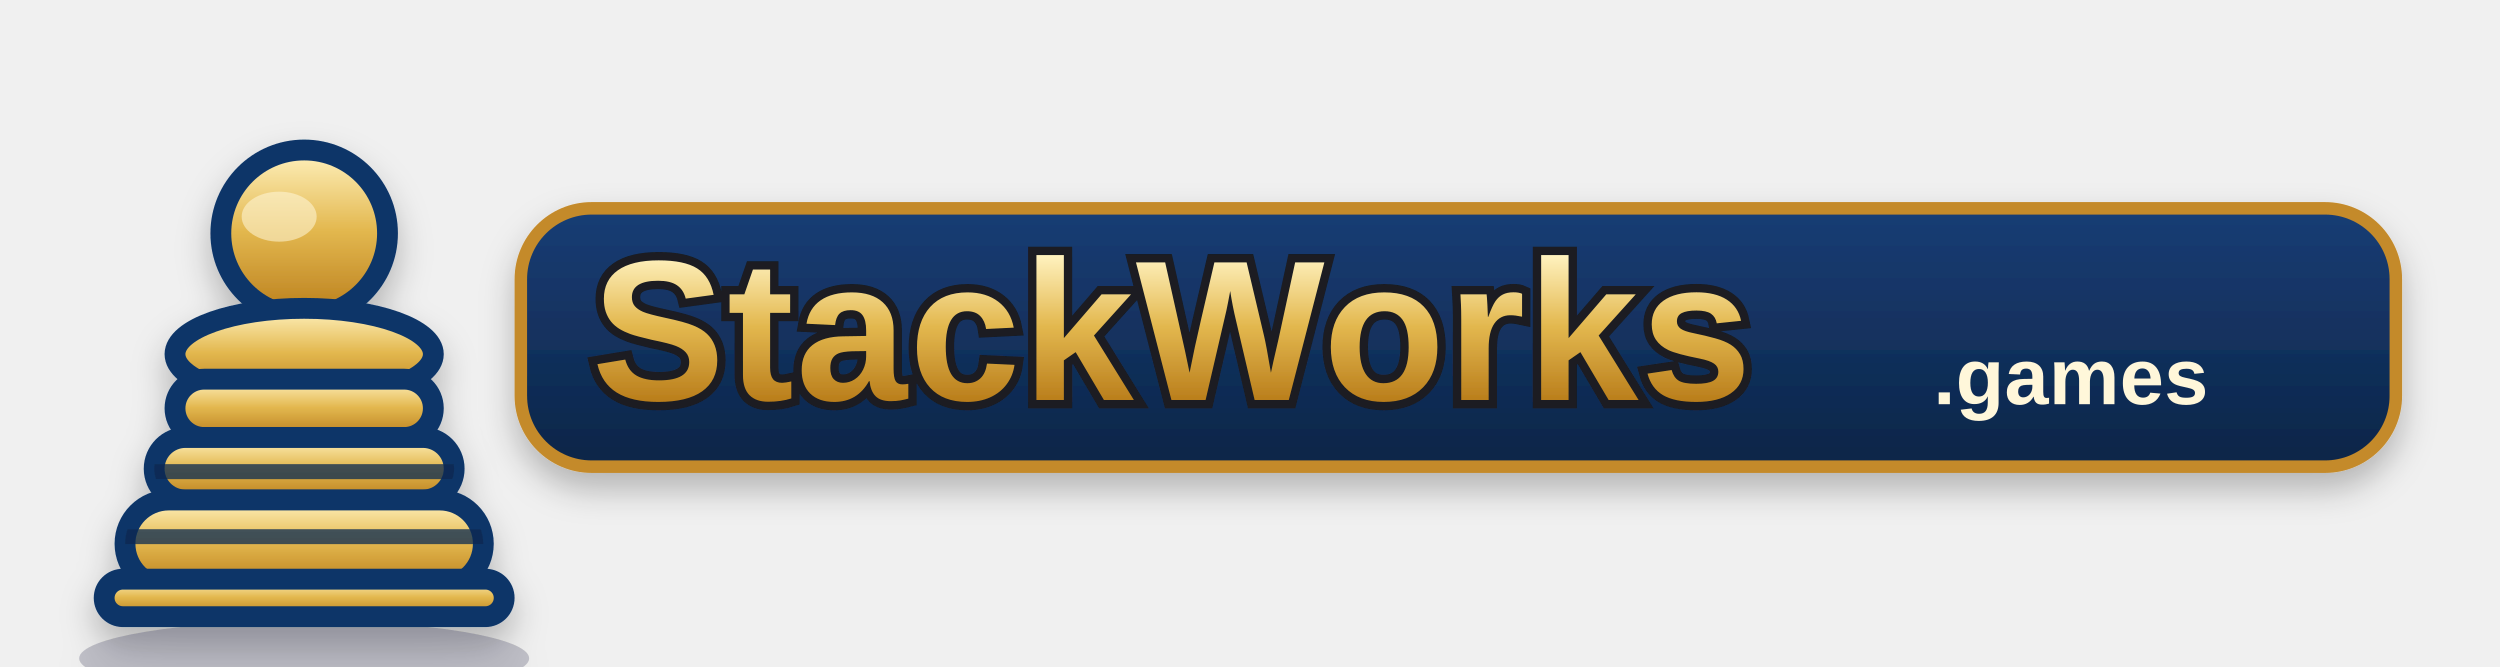
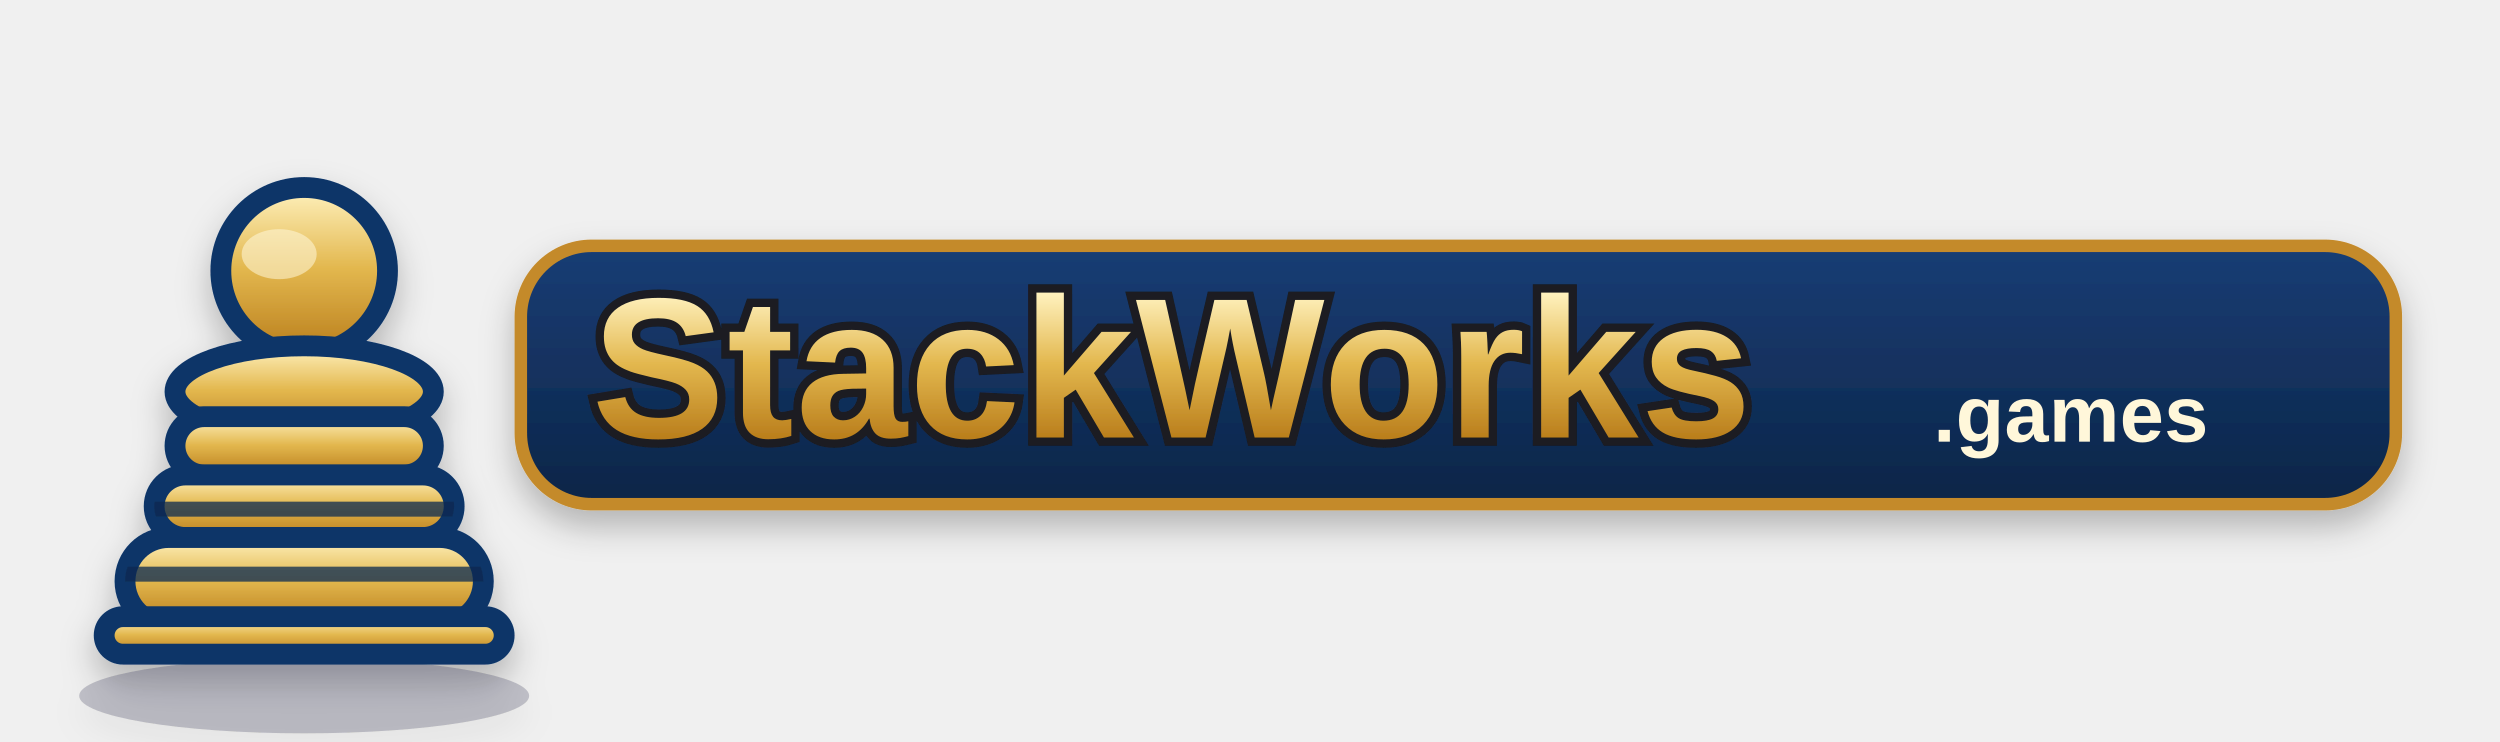
- <svg xmlns="http://www.w3.org/2000/svg" width="1200" height="320" viewBox="0 0 1200 320" role="img" aria-label="StackWorks.games logo">
+ <svg xmlns="http://www.w3.org/2000/svg" width="1200" height="356" viewBox="0 -18 1200 356" role="img" aria-label="StackWorks.games logo">
  <defs>
    <linearGradient id="goldTop" x1="0" x2="0" y1="0" y2="1">
      <stop offset="0%" stop-color="#FFF2BF" />
      <stop offset="48%" stop-color="#E3B84F" />
      <stop offset="100%" stop-color="#B97D1B" />
    </linearGradient>
    <linearGradient id="goldSide" x1="0" x2="0" y1="0" y2="1">
      <stop offset="0%" stop-color="#D8A338" />
      <stop offset="100%" stop-color="#A06412" />
    </linearGradient>
    <linearGradient id="navyGrad" x1="0" x2="0" y1="0" y2="1">
      <stop offset="0%" stop-color="#173D75" />
      <stop offset="100%" stop-color="#0D2547" />
    </linearGradient>
    <filter id="softShadow" x="-25%" y="-25%" width="160%" height="180%">
      <feDropShadow dx="0" dy="8" stdDeviation="8" flood-color="#000000" flood-opacity="0.25" />
    </filter>
    <mask id="pawnMask">
      <rect width="320" height="320" fill="black" />
      <g fill="white">
        <circle cx="160" cy="92" r="40" />
        <ellipse cx="160" cy="150" rx="62" ry="22" />
        <rect x="98" y="162" width="124" height="28" rx="14" ry="14" />
        <rect x="88" y="190" width="144" height="30" rx="15" ry="15" />
        <rect x="74" y="220" width="172" height="42" rx="21" ry="21" />
        <rect x="64" y="258" width="192" height="18" rx="9" ry="9" />
      </g>
    </mask>
    <g id="stackPawn">
      <g>
        <circle cx="160" cy="92" r="40" fill="url(#goldTop)" stroke="#0D3568" stroke-width="10" />
        <ellipse cx="160" cy="150" rx="62" ry="22" fill="url(#goldTop)" stroke="#0D3568" stroke-width="10" />
        <rect x="98" y="162" width="124" height="28" rx="14" ry="14" fill="url(#goldTop)" stroke="#0D3568" stroke-width="10" />
        <rect x="88" y="190" width="144" height="30" rx="15" ry="15" fill="url(#goldTop)" stroke="#0D3568" stroke-width="10" />
        <rect x="74" y="220" width="172" height="42" rx="21" ry="21" fill="url(#goldTop)" stroke="#0D3568" stroke-width="10" />
        <rect x="64" y="258" width="192" height="18" rx="9" ry="9" fill="url(#goldTop)" stroke="#0D3568" stroke-width="10" />
        <ellipse cx="148" cy="84" rx="18" ry="12" fill="#FFF7DB" opacity="0.55" />
      </g>
      <g mask="url(#pawnMask)" opacity="0.75">
        <path d="M 80 206 H 240" stroke="#0A2A52" stroke-width="8" stroke-linecap="round" />
        <path d="M 72 238 H 248" stroke="#0A2A52" stroke-width="8" stroke-linecap="round" />
      </g>
    </g>
  </defs>
  <g transform="translate(36,40)" filter="url(#softShadow)">
    <ellipse cx="110" cy="276" rx="108" ry="18" fill="#091325" opacity="0.20" />
    <g transform="translate(-50,-20)">
      <use href="#stackPawn" />
    </g>
  </g>
  <g transform="translate(250,78)" filter="url(#softShadow)">
    <rect x="0" y="22" width="900" height="124" rx="34" fill="url(#navyGrad)" stroke="#C48A2A" stroke-width="6" />
    <text x="34" y="114" font-family="Verdana, Trebuchet MS, Arial, sans-serif" font-weight="900" letter-spacing="1.0" fill="url(#goldTop)" stroke="#1A1C22" stroke-width="8" paint-order="stroke">
      <tspan font-size="96">StackWorks</tspan>
    </text>
    <text x="678" y="116" font-family="Verdana, Trebuchet MS, Arial, sans-serif" font-weight="900" letter-spacing="0.2" font-size="38" fill="#FFF7DA">.games</text>
  </g>
</svg>
